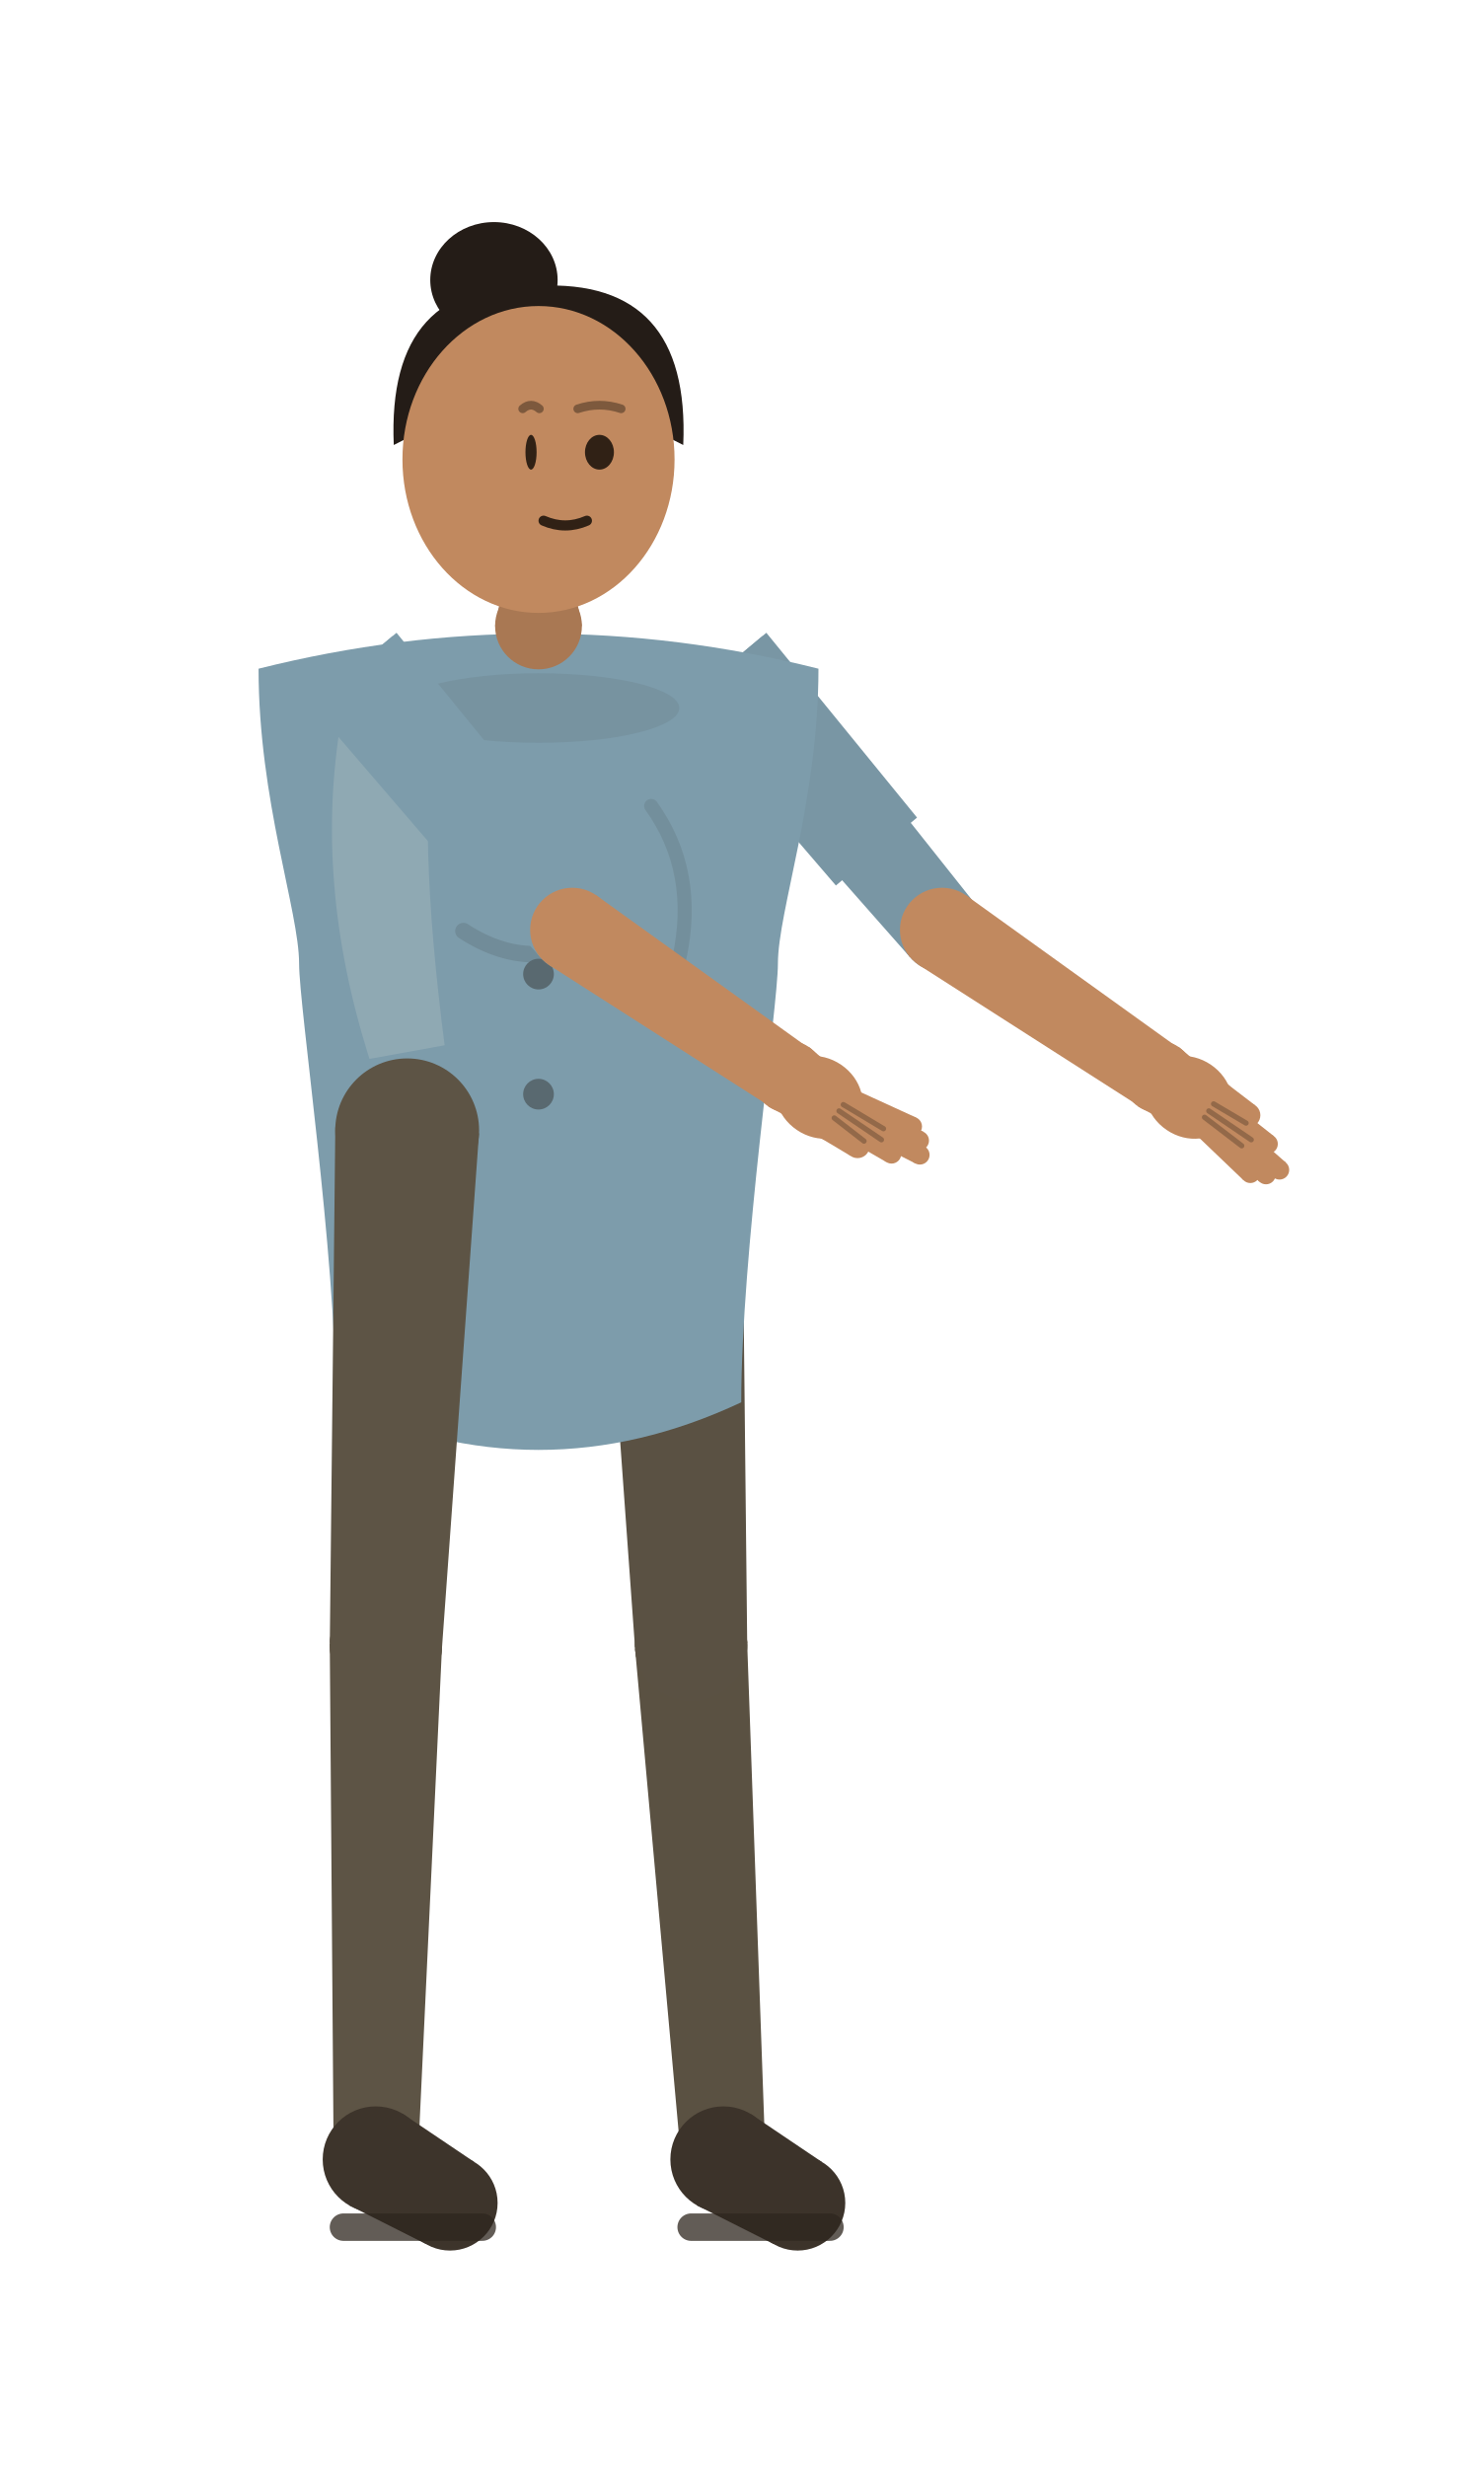
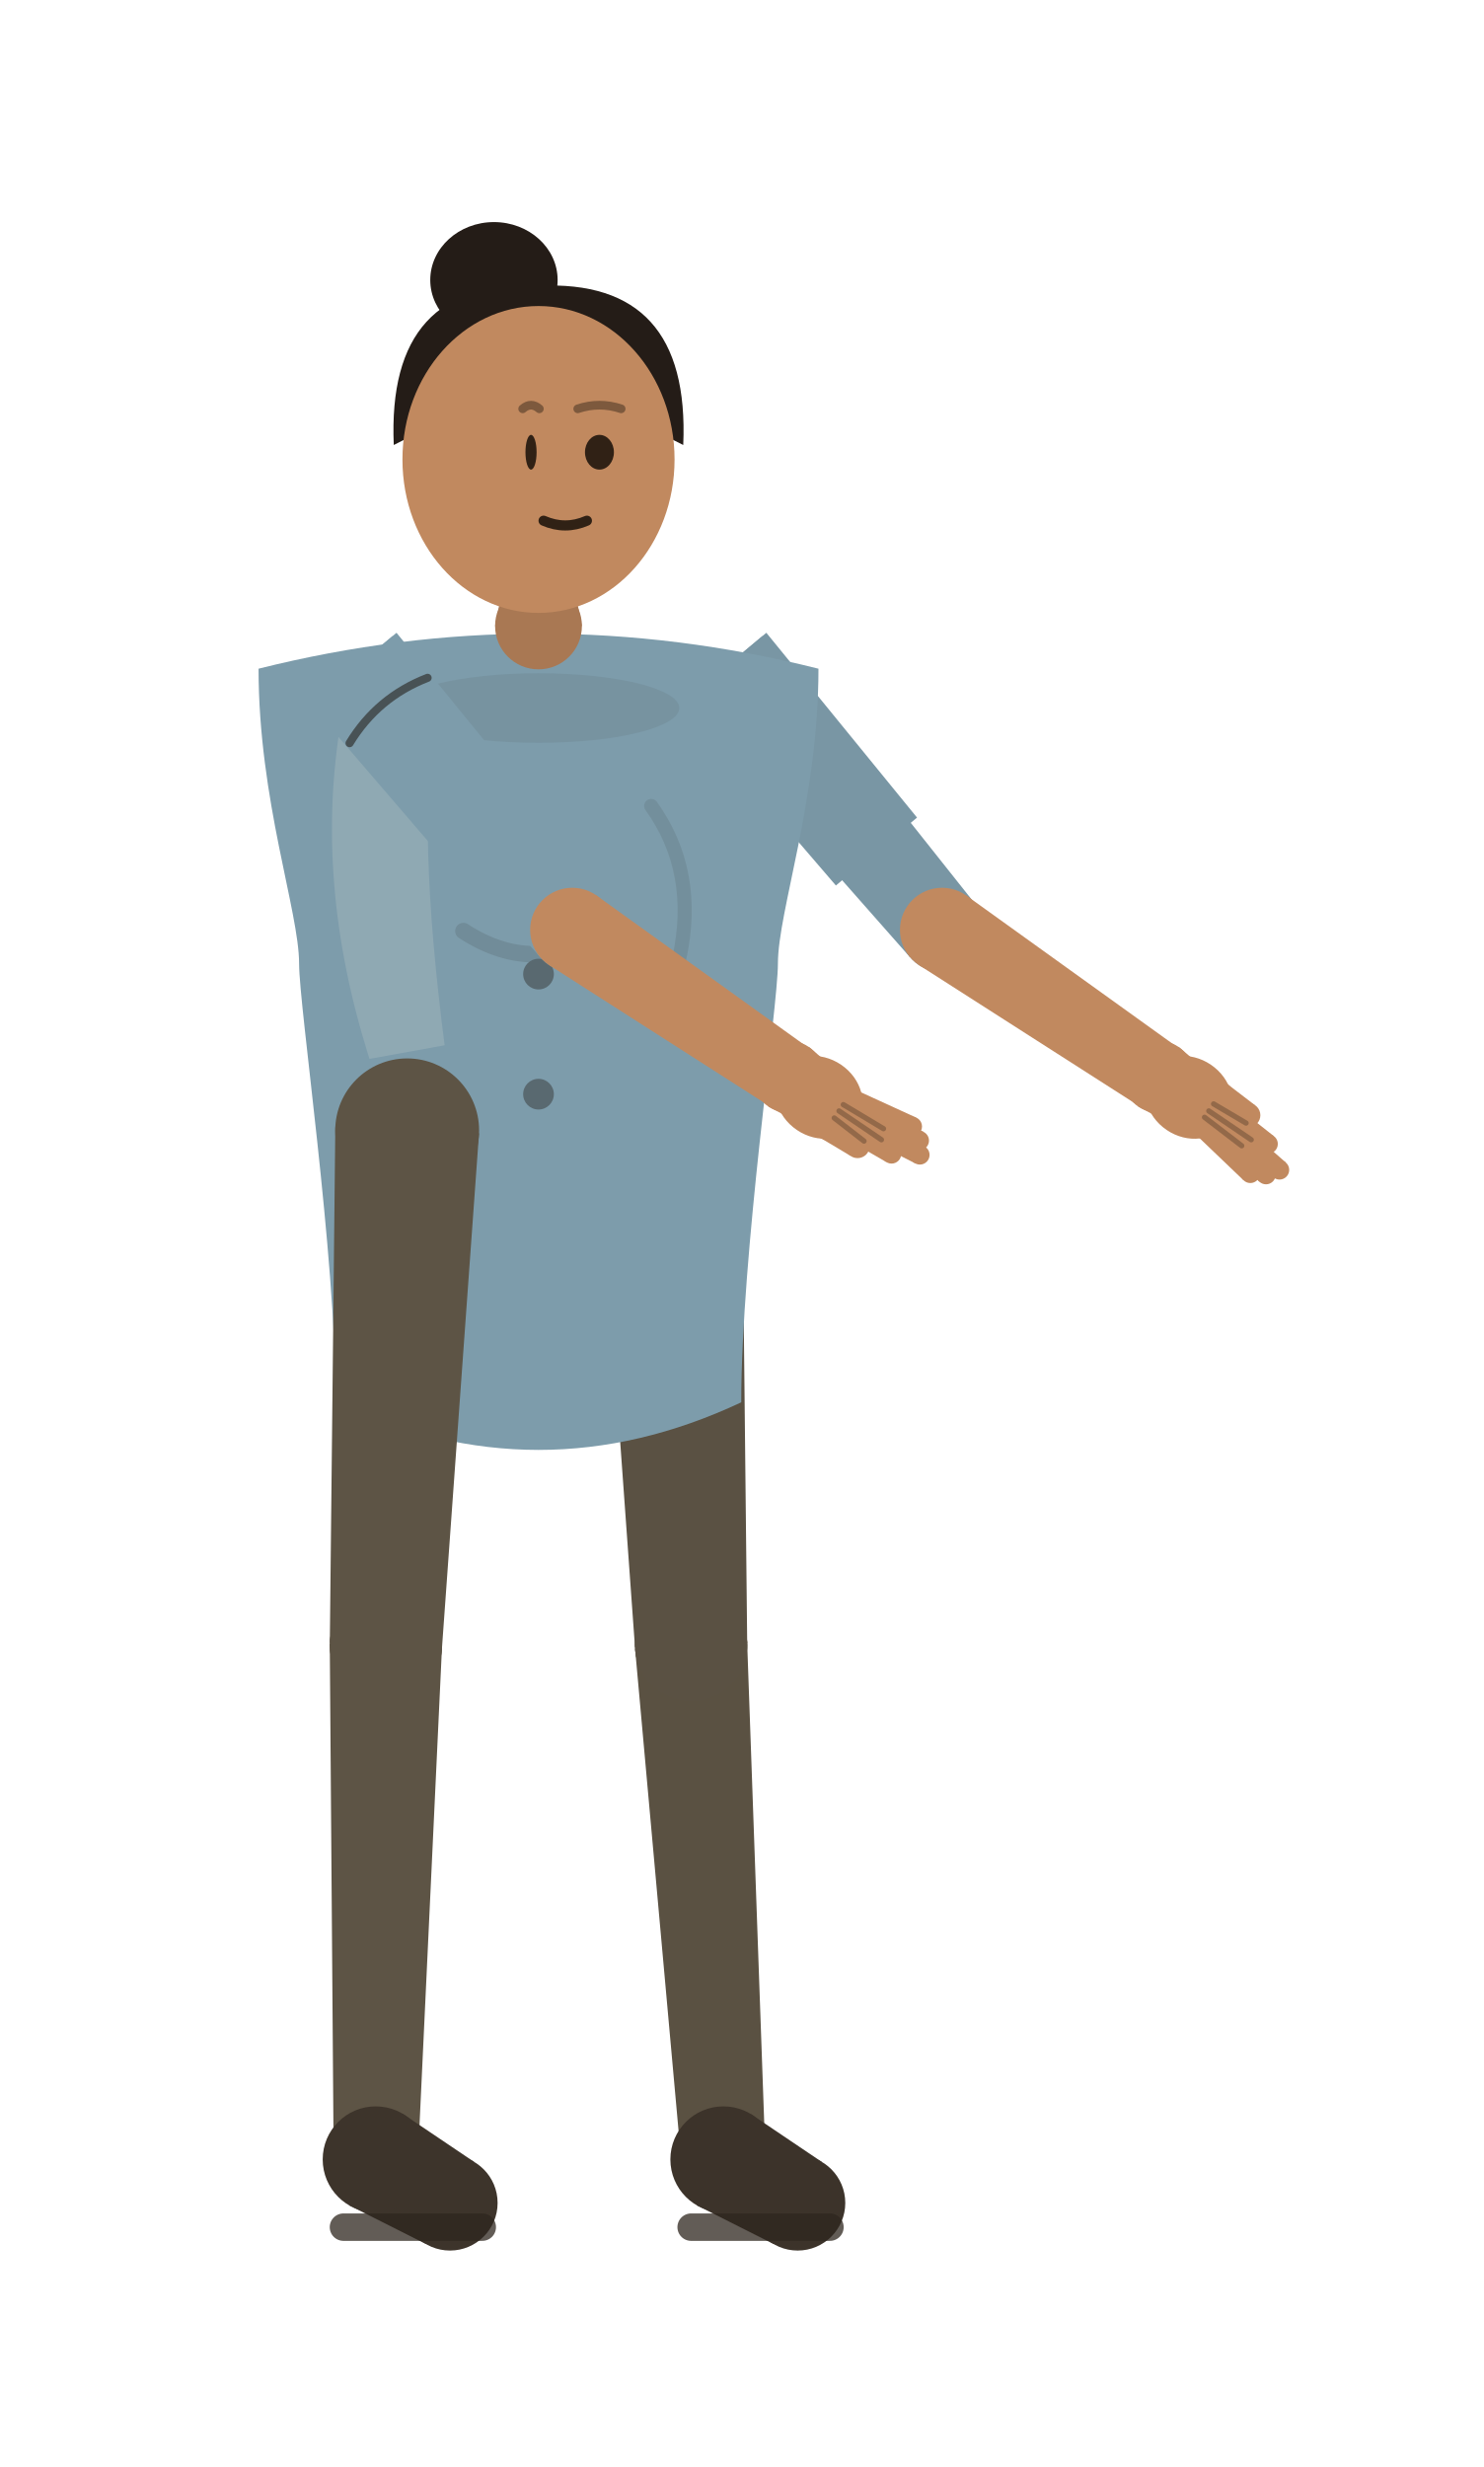
<svg xmlns="http://www.w3.org/2000/svg" class="nex-paperbook-figure" viewBox="-245.56 -515.4 676.3 1124.85" role="img" aria-label="Paperbook character">
  <g class="pb-figure" data-view-axis="three-quarter-right">
    <g class="pb-limb" fill="#5a5142">
      <path d="M 44.03 236.28 L 65.15 470.42 L 103.48 468.01 L 95.13 233.07 Z" />
      <circle cx="69.58" cy="234.68" r="25.6" />
      <circle cx="84.32" cy="469.21" r="19.2" />
    </g>
    <g class="pb-limb" fill="#5a5143">
      <path d="M 27.12 1.35 L 44 235.73 L 95.16 233.62 L 92.66 -1.35 Z" />
      <circle cx="59.89" cy="0" r="32.8" />
      <circle cx="69.58" cy="234.68" r="25.6" />
    </g>
    <g class="pb-limb" fill="#7996a4">
      <path d="M 66.53 -195.61 L 169.29 -79.08 L 198.74 -103.73 L 102.11 -225.39 Z" />
      <circle cx="184.02" cy="-91.41" r="19.2" />
    </g>
    <g class="pb-sleeve" fill="#7996a4">
      <path d="M 64.75 -194.12 L 135.61 -111.65 L 172.61 -142.62 L 103.89 -226.88 Z" />
+     </g>
+     <g class="pb-detail" fill="none">
+       <path d="M 118.06 -206.34 Q 95.21 -197.49 82.48 -176.55" stroke="#485255" stroke-width="3.71" stroke-linecap="round" />
    </g>
    <g class="pb-foot" fill="#3c332a">
      <path d="M 72.09 490.09 L 107.2 507.79 L 129.15 470.32 L 96.55 448.34 Z" />
      <circle cx="84.32" cy="469.21" r="24.19" />
      <circle cx="118.18" cy="489.05" r="21.71" />
    </g>
    <g class="pb-foot" fill="#2e261e">
      <path d="M 69.6 500.09 L 132.9 500.09" stroke="#2e261e" stroke-width="12.51" stroke-linecap="round" fill="none" opacity="0.75" />
    </g>
    <g class="pb-top" fill="#7d9cab">
      <path d="M -127.66 -210.5 Q 0 -242.5 127.66 -210.5 C 127.66 -150.5 109.17 -100 109.17 -76 C 109.17 -56 92.45 55.8 92.45 124 Q 0 167.4 -92.45 124 C -92.45 55.8 -109.17 -56 -109.17 -76 C -109.17 -100 -127.66 -150.5 -127.66 -210.5 Z" />
    </g>
    <g class="pb-fold" fill="#a1b5bb">
      <path d="M -89.9 -187.6 Q -102.75 -113.2 -77.06 -32.6 L -42.81 -38.8 Q -55.66 -138 -47.09 -190.08 Z" opacity="0.5" />
    </g>
    <g class="pb-fold" fill="none">
      <path d="M -34.25 -90.88 Q 0 -68.56 34.25 -93.36" fill="none" stroke="#60747c" stroke-width="7.49" stroke-linecap="round" opacity="0.4" />
    </g>
    <g class="pb-fold" fill="none">
      <path d="M 51.37 -147.92 Q 72.78 -118.16 64.22 -78.48" fill="none" stroke="#60747c" stroke-width="6.42" stroke-linecap="round" opacity="0.32" />
    </g>
    <g class="pb-fold" fill="#60747c">
      <ellipse cx="0" cy="-192.56" rx="64.22" ry="15.88" opacity="0.22" />
    </g>
    <g class="pb-trim" fill="#596970">
      <circle cx="0" cy="-126" r="7" />
      <circle cx="0" cy="-71.25" r="7" />
      <circle cx="0" cy="-16.5" r="7" />
    </g>
    <g class="pb-neck" fill="#a97853">
      <path d="M -16.5 -246.5 L -19.8 -230 L 19.8 -230 L 16.5 -246.5 Z" />
      <circle cx="0" cy="-246.5" r="16.5" />
      <circle cx="0" cy="-230" r="19.8" />
    </g>
    <g class="pb-hair" fill="#241c17">
      <path d="M -66 -312.5 Q -69.3 -388.4 0 -385.1 Q 69.3 -388.4 66 -312.5 Q 0 -346.82 -66 -312.5 Z" />
      <ellipse cx="-20.32" cy="-387.74" rx="29.04" ry="26.4" />
    </g>
    <g class="pb-head" fill="#c1895f">
      <ellipse cx="0" cy="-305.9" rx="62.04" ry="69.96" />
    </g>
    <g class="pb-face">
      <path d="M 17.89 -329 Q 27.79 -332.3 37.69 -329" fill="none" stroke="#7d593d" stroke-width="3.96" stroke-linecap="round" />
      <path d="M -7.22 -329 Q -3.41 -332.3 0.39 -329" fill="none" stroke="#7d593d" stroke-width="3.96" stroke-linecap="round" />
      <ellipse cx="27.79" cy="-309.2" rx="6.6" ry="7.92" fill="#302115" />
      <ellipse cx="-3.41" cy="-309.2" rx="2.54" ry="7.92" fill="#302115" />
      <path d="M 2.31 -277.98 Q 12.19 -273.67 22.07 -277.98" fill="none" stroke="#302115" stroke-width="4.62" stroke-linecap="round" />
    </g>
    <g class="pb-limb" fill="#c1895f">
      <path d="M 173.24 -75.52 L 273.72 -11.19 L 291.69 -37.67 L 194.8 -107.29 Z" />
      <circle cx="184.02" cy="-91.41" r="19.2" />
      <circle cx="282.7" cy="-24.43" r="16" />
    </g>
    <g class="pb-limb" fill="#5d5445">
      <path d="M -92.66 -1.35 L -95.16 233.62 L -44 235.73 L -27.12 1.35 Z" />
      <circle cx="-59.89" cy="0" r="32.8" />
      <circle cx="-69.58" cy="234.68" r="25.6" />
    </g>
    <g class="pb-limb" fill="#5d5445">
      <path d="M -95.18 234.17 L -93.41 468.83 L -55.02 469.59 L -43.99 235.18 Z" />
      <circle cx="-69.58" cy="234.68" r="25.6" />
      <circle cx="-74.22" cy="469.21" r="19.2" />
    </g>
    <g class="pb-hand" fill="#c1895f">
      <path d="M 273.49 -10.85 L 288.27 -2.9 L 304.77 -27.21 L 291.92 -38.02 Z" />
      <circle cx="282.7" cy="-24.43" r="16.42" />
      <circle cx="296.52" cy="-15.06" r="14.69" />
      <ellipse cx="296.52" cy="-15.06" rx="20.74" ry="17.97" transform="rotate(34.16 296.52 -15.06)" />
      <path d="M 306.46 -9.65 L 320.67 -2.23 L 326.61 -11.56 L 313.88 -21.31 Z" />
      <circle cx="310.17" cy="-15.48" r="6.91" />
      <circle cx="323.64" cy="-6.9" r="5.53" />
      <path d="M 304.58 -7.6 L 330.09 9.75 L 335.32 2.62 L 311.12 -16.51 Z" />
      <circle cx="307.85" cy="-12.05" r="5.53" />
      <circle cx="332.71" cy="6.19" r="4.42" />
      <path d="M 302.13 -4.6 L 335.06 21.42 L 340.73 14.62 L 309.21 -13.09 Z" />
      <circle cx="305.67" cy="-8.85" r="5.53" />
      <circle cx="337.9" cy="18.02" r="4.42" />
      <path d="M 299.94 -1.91 L 328.73 23.42 L 334.76 16.95 L 307.48 -10 Z" />
      <circle cx="303.71" cy="-5.96" r="5.53" />
      <circle cx="331.74" cy="20.18" r="4.42" />
      <path d="M 298.09 0.36 L 321.43 22.69 L 327.76 16.51 L 306 -7.36 Z" />
      <circle cx="302.04" cy="-3.5" r="5.53" />
      <circle cx="324.6" cy="19.6" r="4.42" />
    </g>
    <g class="pb-detail" fill="none">
      <path d="M 307.85 -12.05 L 322.64 -3.33" fill="none" stroke="#664933" stroke-width="2.42" stroke-linecap="round" opacity="0.5" />
      <path d="M 305.67 -8.85 L 325 4.27" fill="none" stroke="#664933" stroke-width="2.42" stroke-linecap="round" opacity="0.5" />
      <path d="M 303.71 -5.96 L 320.66 7.01" fill="none" stroke="#664933" stroke-width="2.42" stroke-linecap="round" opacity="0.5" />
    </g>
    <g class="pb-foot" fill="#3d342b">
      <path d="M -86.45 490.09 L -51.33 507.79 L -29.38 470.32 L -61.99 448.34 Z" />
      <circle cx="-74.22" cy="469.21" r="24.19" />
      <circle cx="-40.36" cy="489.05" r="21.71" />
    </g>
    <g class="pb-foot" fill="#2e261e">
      <path d="M -88.94 500.09 L -25.64 500.09" stroke="#2e261e" stroke-width="12.51" stroke-linecap="round" fill="none" opacity="0.75" />
    </g>
    <g class="pb-limb" fill="#7d9cab">
      <path d="M -102.11 -195.61 L 0.66 -79.08 L 30.1 -103.73 L -66.53 -225.39 Z" />
      <circle cx="15.38" cy="-91.41" r="19.2" />
    </g>
    <g class="pb-sleeve" fill="#7d9cab">
      <path d="M -103.89 -194.12 L -33.03 -111.65 L 3.97 -142.62 L -64.75 -226.88 Z" />
    </g>
+     <g class="pb-detail" fill="none">
+       <path d="M -50.58 -206.34 Q -73.43 -197.49 -86.15 -176.55" stroke="#485255" stroke-width="3.71" stroke-linecap="round" />
+     </g>
    <g class="pb-limb" fill="#c1895f">
      <path d="M 4.6 -75.52 L 105.09 -11.19 L 123.05 -37.67 L 26.16 -107.29 Z" />
      <circle cx="15.38" cy="-91.41" r="19.2" />
      <circle cx="114.07" cy="-24.43" r="16" />
    </g>
    <g class="pb-hand" fill="#c1895f">
      <path d="M 104.85 -10.85 L 119.64 -2.9 L 136.13 -27.21 L 123.29 -38.02 Z" />
      <circle cx="114.07" cy="-24.43" r="16.42" />
      <circle cx="127.89" cy="-15.06" r="14.69" />
      <ellipse cx="127.89" cy="-15.06" rx="20.74" ry="17.97" transform="rotate(34.16 127.89 -15.06)" />
      <path d="M 128.49 3.39 L 142.25 11.62 L 148.72 2.65 L 136.58 -7.82 Z" />
      <circle cx="132.54" cy="-2.22" r="6.91" />
      <circle cx="145.49" cy="7.13" r="5.53" />
      <path d="M 131.93 -0.95 L 158.64 14.47 L 163.34 6.98 L 137.79 -10.32 Z" />
      <circle cx="134.86" cy="-5.64" r="5.53" />
      <circle cx="160.99" cy="10.73" r="4.42" />
      <path d="M 134.4 -3.99 L 171.8 15.06 L 176.02 7.29 L 139.68 -13.71 Z" />
      <circle cx="137.04" cy="-8.85" r="5.53" />
      <circle cx="173.91" cy="11.18" r="4.42" />
      <path d="M 136.63 -6.74 L 171.75 8.66 L 175.54 0.66 L 141.36 -16.73 Z" />
      <circle cx="139" cy="-11.73" r="5.53" />
      <circle cx="173.64" cy="4.66" r="4.42" />
      <path d="M 138.54 -9.09 L 168.76 2.32 L 172.17 -5.85 L 142.8 -19.3 Z" />
      <circle cx="140.67" cy="-14.19" r="5.53" />
      <circle cx="170.46" cy="-1.77" r="4.42" />
    </g>
    <g class="pb-detail" fill="none">
      <path d="M 134.86 -5.64 L 148.43 4.88" fill="none" stroke="#664933" stroke-width="2.42" stroke-linecap="round" opacity="0.5" />
      <path d="M 137.04 -8.85 L 156.37 4.27" fill="none" stroke="#664933" stroke-width="2.42" stroke-linecap="round" opacity="0.5" />
      <path d="M 139 -11.73 L 157.31 -0.77" fill="none" stroke="#664933" stroke-width="2.42" stroke-linecap="round" opacity="0.5" />
    </g>
  </g>
</svg>
